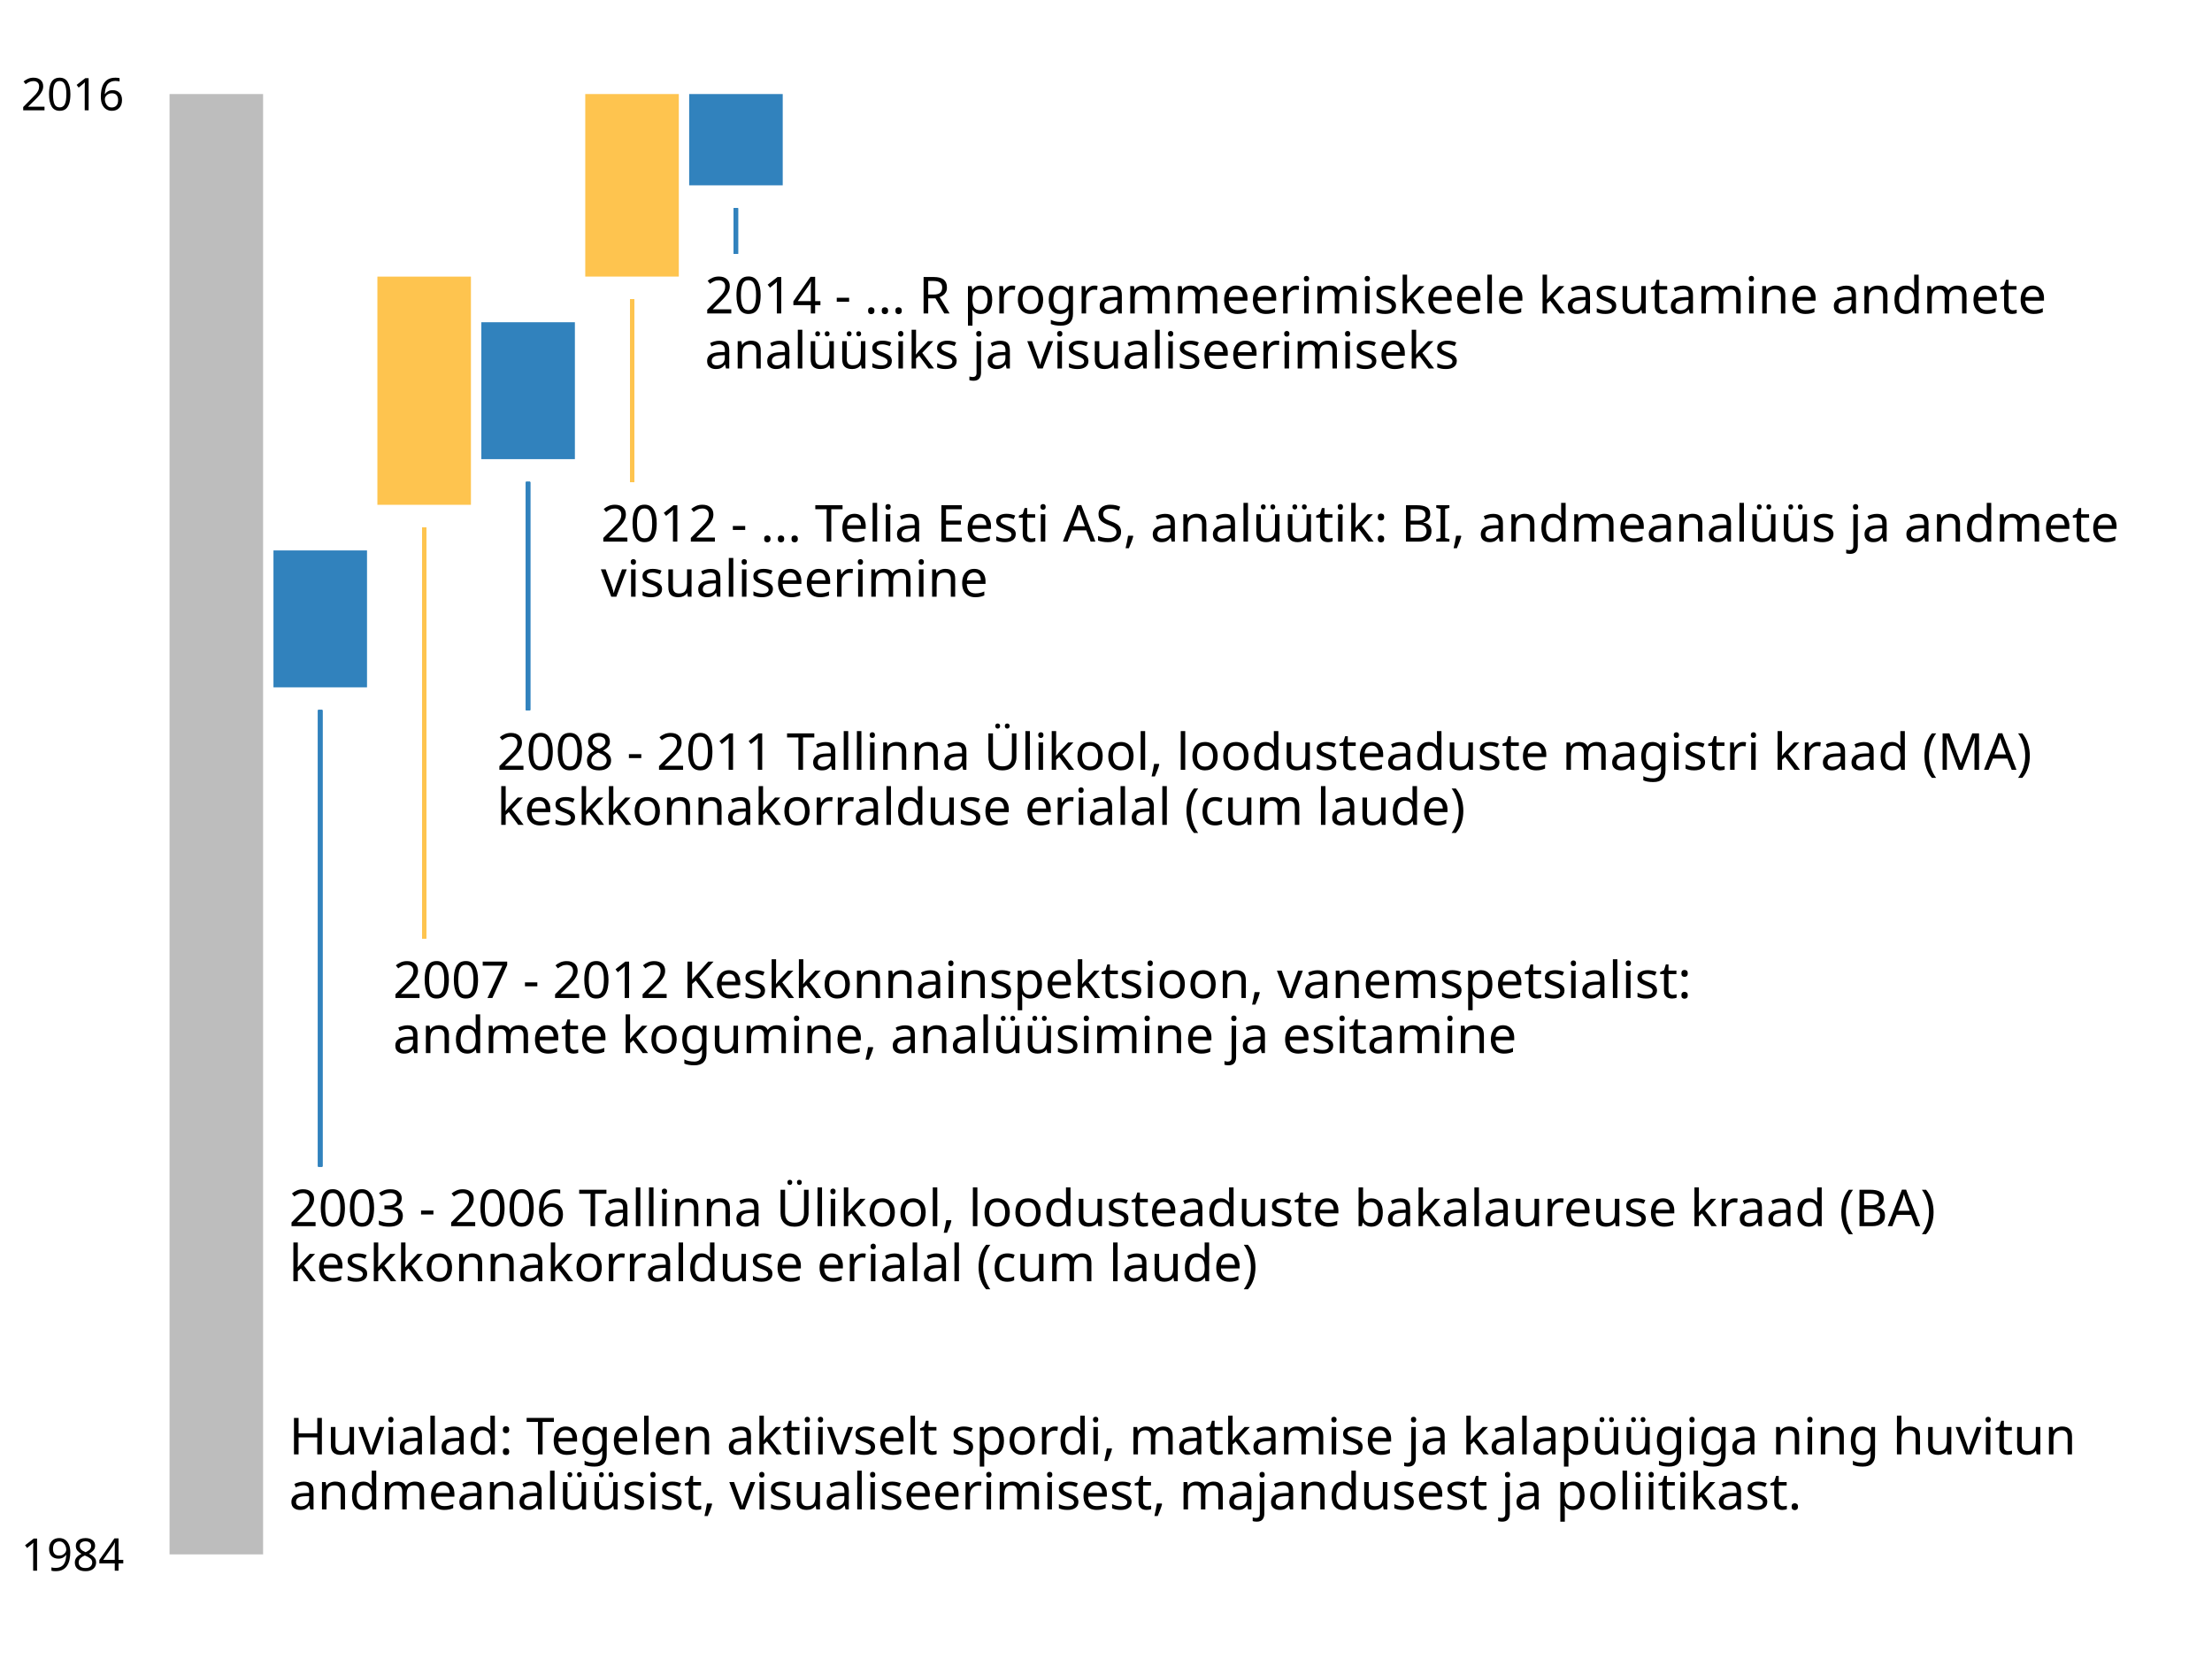
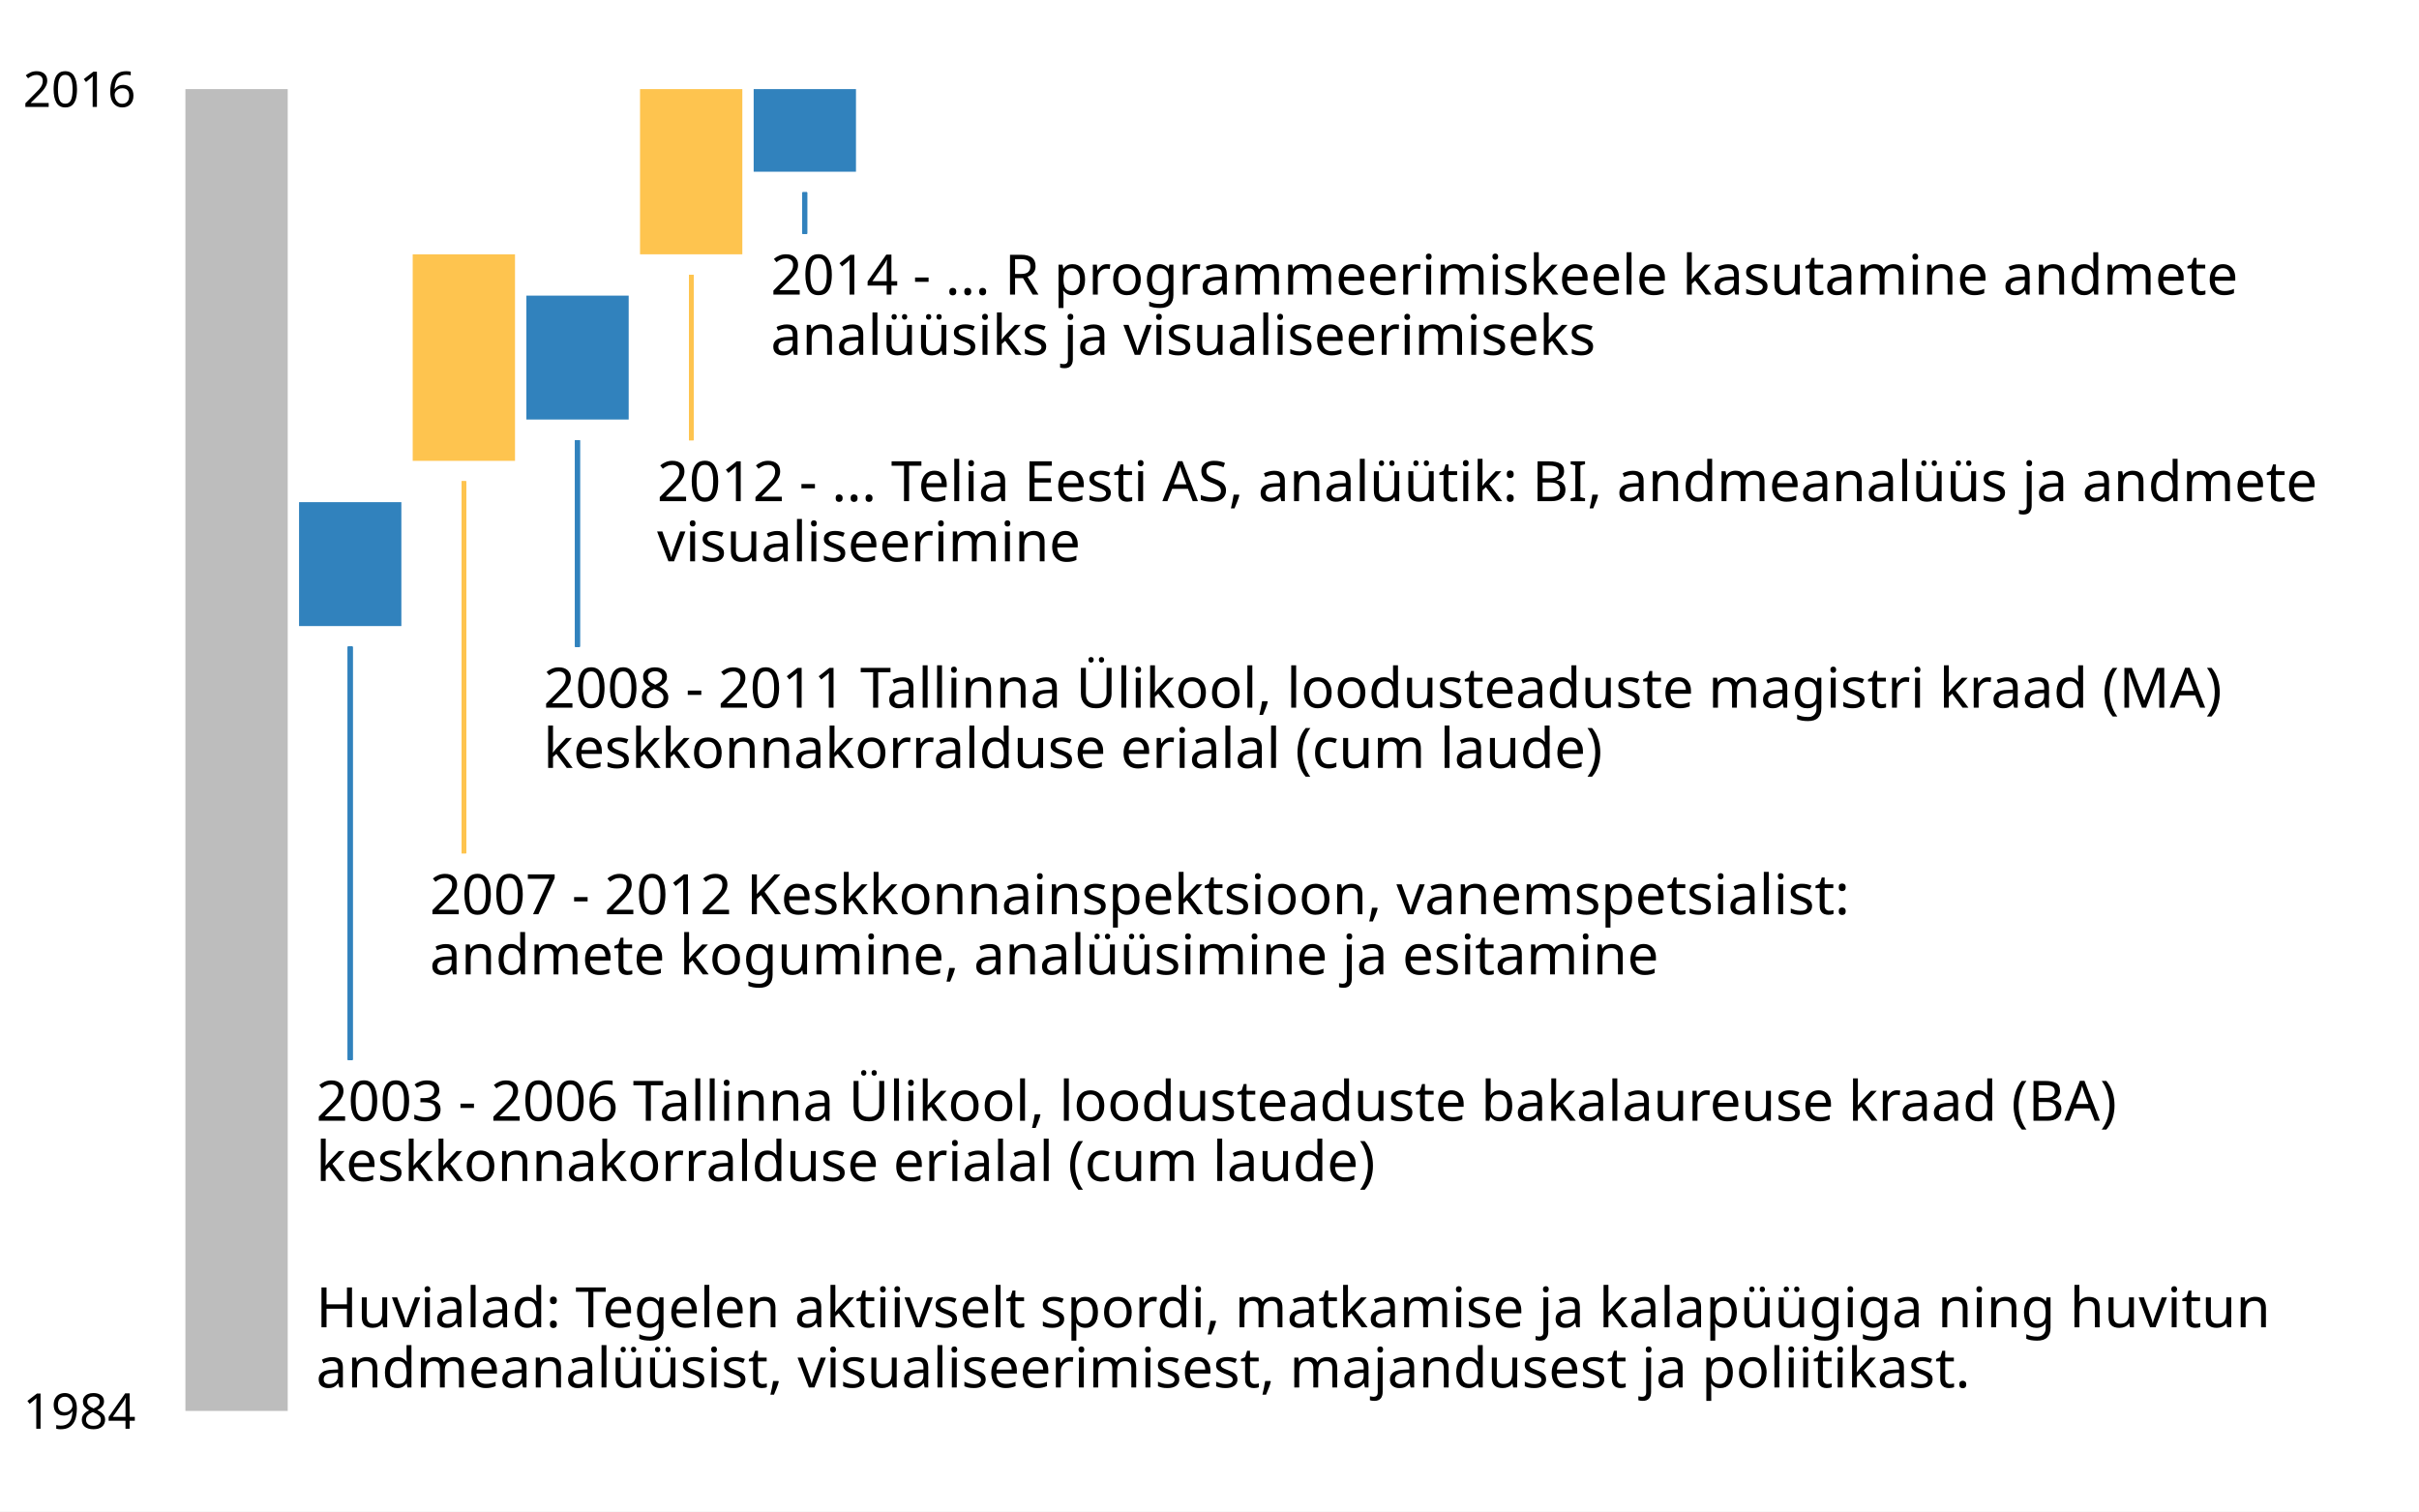
- <svg xmlns="http://www.w3.org/2000/svg" viewBox="0 0 576.00 432.00">
+ <svg xmlns="http://www.w3.org/2000/svg" viewBox="0 0 576.00 360.00">
  <defs>
    <style type="text/css">
    line, polyline, path, rect, circle {
      fill: none;
      stroke: #000000;
      stroke-linecap: round;
      stroke-linejoin: round;
      stroke-miterlimit: 10.00;
    }
  </style>
  </defs>
  <rect width="100%" height="100%" style="stroke: none; fill: #FFFFFF;" />
  <defs>
    <clipPath id="cp1">
-       <rect x="40.09" y="5.48" width="530.43" height="418.30" />
+       <rect x="40.09" y="5.48" width="530.43" height="346.30" />
    </clipPath>
  </defs>
-   <rect x="44.15" y="24.49" width="24.36" height="380.27" style="stroke-width: 1.07; stroke: none; stroke-linecap: butt; fill: #BDBDBD;" clip-path="url(#cp1)" />
-   <rect x="71.21" y="143.33" width="24.36" height="35.65" style="stroke-width: 1.07; stroke: none; stroke-linecap: butt; fill: #3182BD;" clip-path="url(#cp1)" />
-   <rect x="98.27" y="72.03" width="24.36" height="59.42" style="stroke-width: 1.07; stroke: none; stroke-linecap: butt; fill: #FEC44F;" clip-path="url(#cp1)" />
-   <rect x="125.34" y="83.91" width="24.36" height="35.65" style="stroke-width: 1.07; stroke: none; stroke-linecap: butt; fill: #3182BD;" clip-path="url(#cp1)" />
-   <rect x="152.40" y="24.49" width="24.36" height="47.53" style="stroke-width: 1.07; stroke: none; stroke-linecap: butt; fill: #FEC44F;" clip-path="url(#cp1)" />
-   <rect x="179.46" y="24.49" width="24.36" height="23.77" style="stroke-width: 1.07; stroke: none; stroke-linecap: butt; fill: #3182BD;" clip-path="url(#cp1)" />
+   <rect x="44.15" y="21.22" width="24.36" height="314.82" style="stroke-width: 1.07; stroke: none; stroke-linecap: butt; fill: #BDBDBD;" clip-path="url(#cp1)" />
+   <rect x="71.21" y="119.60" width="24.36" height="29.51" style="stroke-width: 1.07; stroke: none; stroke-linecap: butt; fill: #3182BD;" clip-path="url(#cp1)" />
+   <rect x="98.27" y="60.57" width="24.36" height="49.19" style="stroke-width: 1.07; stroke: none; stroke-linecap: butt; fill: #FEC44F;" clip-path="url(#cp1)" />
+   <rect x="125.34" y="70.41" width="24.36" height="29.51" style="stroke-width: 1.07; stroke: none; stroke-linecap: butt; fill: #3182BD;" clip-path="url(#cp1)" />
+   <rect x="152.40" y="21.22" width="24.36" height="39.35" style="stroke-width: 1.07; stroke: none; stroke-linecap: butt; fill: #FEC44F;" clip-path="url(#cp1)" />
+   <rect x="179.46" y="21.22" width="24.36" height="19.68" style="stroke-width: 1.07; stroke: none; stroke-linecap: butt; fill: #3182BD;" clip-path="url(#cp1)" />
  <g clip-path="url(#cp1)">
-     <text x="75.27" y="378.71" style="font-size: 9.96pt; font-family: Lucida Sans;">Huvialad: Tegelen aktiivselt spordi, matkamise ja kalapüügiga ning huvitun </text>
+     <text x="75.27" y="316.12" style="font-size: 9.96pt; font-family: Lucida Sans;">Huvialad: Tegelen aktiivselt spordi, matkamise ja kalapüügiga ning huvitun </text>
  </g>
  <g clip-path="url(#cp1)">
-     <text x="75.27" y="393.05" style="font-size: 9.96pt; font-family: Lucida Sans;">andmeanalüüsist, visualiseerimisest, majandusest ja poliitikast.</text>
+     <text x="75.27" y="330.46" style="font-size: 9.96pt; font-family: Lucida Sans;">andmeanalüüsist, visualiseerimisest, majandusest ja poliitikast.</text>
  </g>
  <g clip-path="url(#cp1)">
-     <text x="75.27" y="319.29" style="font-size: 9.96pt; font-family: Lucida Sans;">2003 - 2006 Tallinna Ülikool, loodusteaduste bakalaureuse kraad (BA) </text>
+     <text x="75.27" y="266.93" style="font-size: 9.96pt; font-family: Lucida Sans;">2003 - 2006 Tallinna Ülikool, loodusteaduste bakalaureuse kraad (BA) </text>
  </g>
  <g clip-path="url(#cp1)">
-     <text x="75.27" y="333.63" style="font-size: 9.96pt; font-family: Lucida Sans;">keskkonnakorralduse erialal (cum laude)</text>
+     <text x="75.27" y="281.27" style="font-size: 9.96pt; font-family: Lucida Sans;">keskkonnakorralduse erialal (cum laude)</text>
  </g>
-   <line x1="83.39" y1="303.76" x2="83.39" y2="184.92" style="stroke-width: 1.07; stroke: #3182BD; stroke-linecap: butt;" clip-path="url(#cp1)" />
-   <line x1="83.39" y1="303.76" x2="83.39" y2="184.92" style="stroke-width: 1.07; stroke: #3182BD; stroke-linecap: butt;" clip-path="url(#cp1)" />
-   <line x1="83.39" y1="303.76" x2="83.39" y2="184.92" style="stroke-width: 1.07; stroke: #3182BD; stroke-linecap: butt;" clip-path="url(#cp1)" />
-   <line x1="83.39" y1="303.76" x2="83.39" y2="184.92" style="stroke-width: 1.07; stroke: #3182BD; stroke-linecap: butt;" clip-path="url(#cp1)" />
-   <line x1="83.39" y1="303.76" x2="83.39" y2="184.92" style="stroke-width: 1.07; stroke: #3182BD; stroke-linecap: butt;" clip-path="url(#cp1)" />
-   <line x1="83.39" y1="303.76" x2="83.39" y2="184.92" style="stroke-width: 1.07; stroke: #3182BD; stroke-linecap: butt;" clip-path="url(#cp1)" />
+   <line x1="83.39" y1="252.42" x2="83.39" y2="154.03" style="stroke-width: 1.07; stroke: #3182BD; stroke-linecap: butt;" clip-path="url(#cp1)" />
+   <line x1="83.39" y1="252.42" x2="83.39" y2="154.03" style="stroke-width: 1.07; stroke: #3182BD; stroke-linecap: butt;" clip-path="url(#cp1)" />
+   <line x1="83.39" y1="252.42" x2="83.39" y2="154.03" style="stroke-width: 1.07; stroke: #3182BD; stroke-linecap: butt;" clip-path="url(#cp1)" />
+   <line x1="83.39" y1="252.42" x2="83.39" y2="154.03" style="stroke-width: 1.07; stroke: #3182BD; stroke-linecap: butt;" clip-path="url(#cp1)" />
+   <line x1="83.39" y1="252.42" x2="83.39" y2="154.03" style="stroke-width: 1.07; stroke: #3182BD; stroke-linecap: butt;" clip-path="url(#cp1)" />
+   <line x1="83.39" y1="252.42" x2="83.39" y2="154.03" style="stroke-width: 1.07; stroke: #3182BD; stroke-linecap: butt;" clip-path="url(#cp1)" />
  <g clip-path="url(#cp1)">
-     <text x="102.33" y="259.88" style="font-size: 9.96pt; font-family: Lucida Sans;">2007 - 2012 Keskkonnainspektsioon, vanemspetsialist: </text>
+     <text x="102.33" y="217.74" style="font-size: 9.96pt; font-family: Lucida Sans;">2007 - 2012 Keskkonnainspektsioon, vanemspetsialist: </text>
  </g>
  <g clip-path="url(#cp1)">
-     <text x="102.33" y="274.22" style="font-size: 9.96pt; font-family: Lucida Sans;">andmete kogumine, analüüsimine ja esitamine</text>
+     <text x="102.33" y="232.08" style="font-size: 9.96pt; font-family: Lucida Sans;">andmete kogumine, analüüsimine ja esitamine</text>
  </g>
-   <line x1="110.45" y1="244.34" x2="110.45" y2="137.39" style="stroke-width: 1.07; stroke: #FEC44F; stroke-linecap: butt;" clip-path="url(#cp1)" />
-   <line x1="110.45" y1="244.34" x2="110.45" y2="137.39" style="stroke-width: 1.07; stroke: #FEC44F; stroke-linecap: butt;" clip-path="url(#cp1)" />
-   <line x1="110.45" y1="244.34" x2="110.45" y2="137.39" style="stroke-width: 1.07; stroke: #FEC44F; stroke-linecap: butt;" clip-path="url(#cp1)" />
-   <line x1="110.45" y1="244.34" x2="110.45" y2="137.39" style="stroke-width: 1.07; stroke: #FEC44F; stroke-linecap: butt;" clip-path="url(#cp1)" />
-   <line x1="110.45" y1="244.34" x2="110.45" y2="137.39" style="stroke-width: 1.07; stroke: #FEC44F; stroke-linecap: butt;" clip-path="url(#cp1)" />
-   <line x1="110.45" y1="244.34" x2="110.45" y2="137.39" style="stroke-width: 1.07; stroke: #FEC44F; stroke-linecap: butt;" clip-path="url(#cp1)" />
+   <line x1="110.45" y1="203.23" x2="110.45" y2="114.68" style="stroke-width: 1.07; stroke: #FEC44F; stroke-linecap: butt;" clip-path="url(#cp1)" />
+   <line x1="110.45" y1="203.23" x2="110.45" y2="114.68" style="stroke-width: 1.07; stroke: #FEC44F; stroke-linecap: butt;" clip-path="url(#cp1)" />
+   <line x1="110.45" y1="203.23" x2="110.45" y2="114.68" style="stroke-width: 1.07; stroke: #FEC44F; stroke-linecap: butt;" clip-path="url(#cp1)" />
+   <line x1="110.45" y1="203.23" x2="110.45" y2="114.68" style="stroke-width: 1.07; stroke: #FEC44F; stroke-linecap: butt;" clip-path="url(#cp1)" />
+   <line x1="110.45" y1="203.23" x2="110.45" y2="114.68" style="stroke-width: 1.07; stroke: #FEC44F; stroke-linecap: butt;" clip-path="url(#cp1)" />
+   <line x1="110.45" y1="203.23" x2="110.45" y2="114.68" style="stroke-width: 1.07; stroke: #FEC44F; stroke-linecap: butt;" clip-path="url(#cp1)" />
  <g clip-path="url(#cp1)">
-     <text x="129.40" y="200.46" style="font-size: 9.96pt; font-family: Lucida Sans;">2008 - 2011 Tallinna Ülikool, loodusteaduste magistri kraad (MA) </text>
+     <text x="129.40" y="168.55" style="font-size: 9.96pt; font-family: Lucida Sans;">2008 - 2011 Tallinna Ülikool, loodusteaduste magistri kraad (MA) </text>
  </g>
  <g clip-path="url(#cp1)">
-     <text x="129.40" y="214.80" style="font-size: 9.96pt; font-family: Lucida Sans;">keskkonnakorralduse erialal (cum laude)</text>
+     <text x="129.40" y="182.89" style="font-size: 9.96pt; font-family: Lucida Sans;">keskkonnakorralduse erialal (cum laude)</text>
  </g>
-   <line x1="137.51" y1="184.92" x2="137.51" y2="125.50" style="stroke-width: 1.07; stroke: #3182BD; stroke-linecap: butt;" clip-path="url(#cp1)" />
-   <line x1="137.51" y1="184.92" x2="137.51" y2="125.50" style="stroke-width: 1.07; stroke: #3182BD; stroke-linecap: butt;" clip-path="url(#cp1)" />
-   <line x1="137.51" y1="184.92" x2="137.51" y2="125.50" style="stroke-width: 1.07; stroke: #3182BD; stroke-linecap: butt;" clip-path="url(#cp1)" />
-   <line x1="137.51" y1="184.92" x2="137.51" y2="125.50" style="stroke-width: 1.07; stroke: #3182BD; stroke-linecap: butt;" clip-path="url(#cp1)" />
-   <line x1="137.51" y1="184.92" x2="137.51" y2="125.50" style="stroke-width: 1.07; stroke: #3182BD; stroke-linecap: butt;" clip-path="url(#cp1)" />
-   <line x1="137.51" y1="184.92" x2="137.51" y2="125.50" style="stroke-width: 1.07; stroke: #3182BD; stroke-linecap: butt;" clip-path="url(#cp1)" />
+   <line x1="137.51" y1="154.03" x2="137.51" y2="104.84" style="stroke-width: 1.07; stroke: #3182BD; stroke-linecap: butt;" clip-path="url(#cp1)" />
+   <line x1="137.51" y1="154.03" x2="137.51" y2="104.84" style="stroke-width: 1.07; stroke: #3182BD; stroke-linecap: butt;" clip-path="url(#cp1)" />
+   <line x1="137.51" y1="154.03" x2="137.51" y2="104.84" style="stroke-width: 1.07; stroke: #3182BD; stroke-linecap: butt;" clip-path="url(#cp1)" />
+   <line x1="137.51" y1="154.03" x2="137.51" y2="104.84" style="stroke-width: 1.07; stroke: #3182BD; stroke-linecap: butt;" clip-path="url(#cp1)" />
+   <line x1="137.51" y1="154.03" x2="137.51" y2="104.84" style="stroke-width: 1.07; stroke: #3182BD; stroke-linecap: butt;" clip-path="url(#cp1)" />
+   <line x1="137.51" y1="154.03" x2="137.51" y2="104.84" style="stroke-width: 1.07; stroke: #3182BD; stroke-linecap: butt;" clip-path="url(#cp1)" />
  <g clip-path="url(#cp1)">
-     <text x="156.46" y="141.04" style="font-size: 9.96pt; font-family: Lucida Sans;">2012 - ... Telia Eesti AS, analüütik: BI, andmeanalüüs ja andmete </text>
+     <text x="156.46" y="119.36" style="font-size: 9.96pt; font-family: Lucida Sans;">2012 - ... Telia Eesti AS, analüütik: BI, andmeanalüüs ja andmete </text>
  </g>
  <g clip-path="url(#cp1)">
-     <text x="156.46" y="155.38" style="font-size: 9.96pt; font-family: Lucida Sans;">visualiseerimine</text>
+     <text x="156.46" y="133.70" style="font-size: 9.96pt; font-family: Lucida Sans;">visualiseerimine</text>
  </g>
-   <line x1="164.58" y1="125.50" x2="164.58" y2="77.97" style="stroke-width: 1.07; stroke: #FEC44F; stroke-linecap: butt;" clip-path="url(#cp1)" />
-   <line x1="164.58" y1="125.50" x2="164.58" y2="77.97" style="stroke-width: 1.07; stroke: #FEC44F; stroke-linecap: butt;" clip-path="url(#cp1)" />
-   <line x1="164.58" y1="125.50" x2="164.58" y2="77.97" style="stroke-width: 1.07; stroke: #FEC44F; stroke-linecap: butt;" clip-path="url(#cp1)" />
-   <line x1="164.58" y1="125.50" x2="164.58" y2="77.97" style="stroke-width: 1.07; stroke: #FEC44F; stroke-linecap: butt;" clip-path="url(#cp1)" />
-   <line x1="164.58" y1="125.50" x2="164.58" y2="77.97" style="stroke-width: 1.07; stroke: #FEC44F; stroke-linecap: butt;" clip-path="url(#cp1)" />
-   <line x1="164.58" y1="125.50" x2="164.58" y2="77.97" style="stroke-width: 1.07; stroke: #FEC44F; stroke-linecap: butt;" clip-path="url(#cp1)" />
+   <line x1="164.58" y1="104.84" x2="164.58" y2="65.49" style="stroke-width: 1.07; stroke: #FEC44F; stroke-linecap: butt;" clip-path="url(#cp1)" />
+   <line x1="164.58" y1="104.84" x2="164.58" y2="65.49" style="stroke-width: 1.07; stroke: #FEC44F; stroke-linecap: butt;" clip-path="url(#cp1)" />
+   <line x1="164.58" y1="104.84" x2="164.58" y2="65.49" style="stroke-width: 1.07; stroke: #FEC44F; stroke-linecap: butt;" clip-path="url(#cp1)" />
+   <line x1="164.58" y1="104.84" x2="164.58" y2="65.49" style="stroke-width: 1.07; stroke: #FEC44F; stroke-linecap: butt;" clip-path="url(#cp1)" />
+   <line x1="164.58" y1="104.84" x2="164.58" y2="65.49" style="stroke-width: 1.07; stroke: #FEC44F; stroke-linecap: butt;" clip-path="url(#cp1)" />
+   <line x1="164.58" y1="104.84" x2="164.58" y2="65.49" style="stroke-width: 1.07; stroke: #FEC44F; stroke-linecap: butt;" clip-path="url(#cp1)" />
  <g clip-path="url(#cp1)">
-     <text x="183.52" y="81.62" style="font-size: 9.96pt; font-family: Lucida Sans;">2014 - ... R programmeerimiskeele kasutamine andmete </text>
+     <text x="183.52" y="70.17" style="font-size: 9.96pt; font-family: Lucida Sans;">2014 - ... R programmeerimiskeele kasutamine andmete </text>
  </g>
  <g clip-path="url(#cp1)">
-     <text x="183.52" y="95.96" style="font-size: 9.96pt; font-family: Lucida Sans;">analüüsiks ja visualiseerimiseks</text>
+     <text x="183.52" y="84.51" style="font-size: 9.96pt; font-family: Lucida Sans;">analüüsiks ja visualiseerimiseks</text>
  </g>
-   <line x1="191.64" y1="54.20" x2="191.64" y2="66.09" style="stroke-width: 1.07; stroke: #3182BD; stroke-linecap: butt;" clip-path="url(#cp1)" />
-   <line x1="191.64" y1="54.20" x2="191.64" y2="66.09" style="stroke-width: 1.07; stroke: #3182BD; stroke-linecap: butt;" clip-path="url(#cp1)" />
-   <line x1="191.64" y1="54.20" x2="191.64" y2="66.09" style="stroke-width: 1.07; stroke: #3182BD; stroke-linecap: butt;" clip-path="url(#cp1)" />
-   <line x1="191.64" y1="54.20" x2="191.64" y2="66.09" style="stroke-width: 1.07; stroke: #3182BD; stroke-linecap: butt;" clip-path="url(#cp1)" />
-   <line x1="191.64" y1="54.20" x2="191.64" y2="66.09" style="stroke-width: 1.07; stroke: #3182BD; stroke-linecap: butt;" clip-path="url(#cp1)" />
-   <line x1="191.64" y1="54.20" x2="191.64" y2="66.09" style="stroke-width: 1.07; stroke: #3182BD; stroke-linecap: butt;" clip-path="url(#cp1)" />
+   <line x1="191.64" y1="45.82" x2="191.64" y2="55.65" style="stroke-width: 1.07; stroke: #3182BD; stroke-linecap: butt;" clip-path="url(#cp1)" />
+   <line x1="191.64" y1="45.82" x2="191.64" y2="55.65" style="stroke-width: 1.07; stroke: #3182BD; stroke-linecap: butt;" clip-path="url(#cp1)" />
+   <line x1="191.64" y1="45.82" x2="191.64" y2="55.65" style="stroke-width: 1.07; stroke: #3182BD; stroke-linecap: butt;" clip-path="url(#cp1)" />
+   <line x1="191.64" y1="45.82" x2="191.64" y2="55.65" style="stroke-width: 1.07; stroke: #3182BD; stroke-linecap: butt;" clip-path="url(#cp1)" />
+   <line x1="191.64" y1="45.82" x2="191.64" y2="55.65" style="stroke-width: 1.07; stroke: #3182BD; stroke-linecap: butt;" clip-path="url(#cp1)" />
+   <line x1="191.64" y1="45.82" x2="191.64" y2="55.65" style="stroke-width: 1.07; stroke: #3182BD; stroke-linecap: butt;" clip-path="url(#cp1)" />
  <defs>
    <clipPath id="cp2">
-       <rect x="0.00" y="0.00" width="576.00" height="432.00" />
+       <rect x="0.00" y="0.00" width="576.00" height="360.00" />
    </clipPath>
  </defs>
  <g clip-path="url(#cp2)">
-     <text x="5.48" y="409.01" style="font-size: 8.80pt; font-family: Lucida Sans;">1984</text>
+     <text x="5.48" y="340.28" style="font-size: 8.80pt; font-family: Lucida Sans;">1984</text>
  </g>
  <g clip-path="url(#cp2)">
-     <text x="5.48" y="28.73" style="font-size: 8.80pt; font-family: Lucida Sans;">2016</text>
+     <text x="5.48" y="25.46" style="font-size: 8.80pt; font-family: Lucida Sans;">2016</text>
  </g>
</svg>
